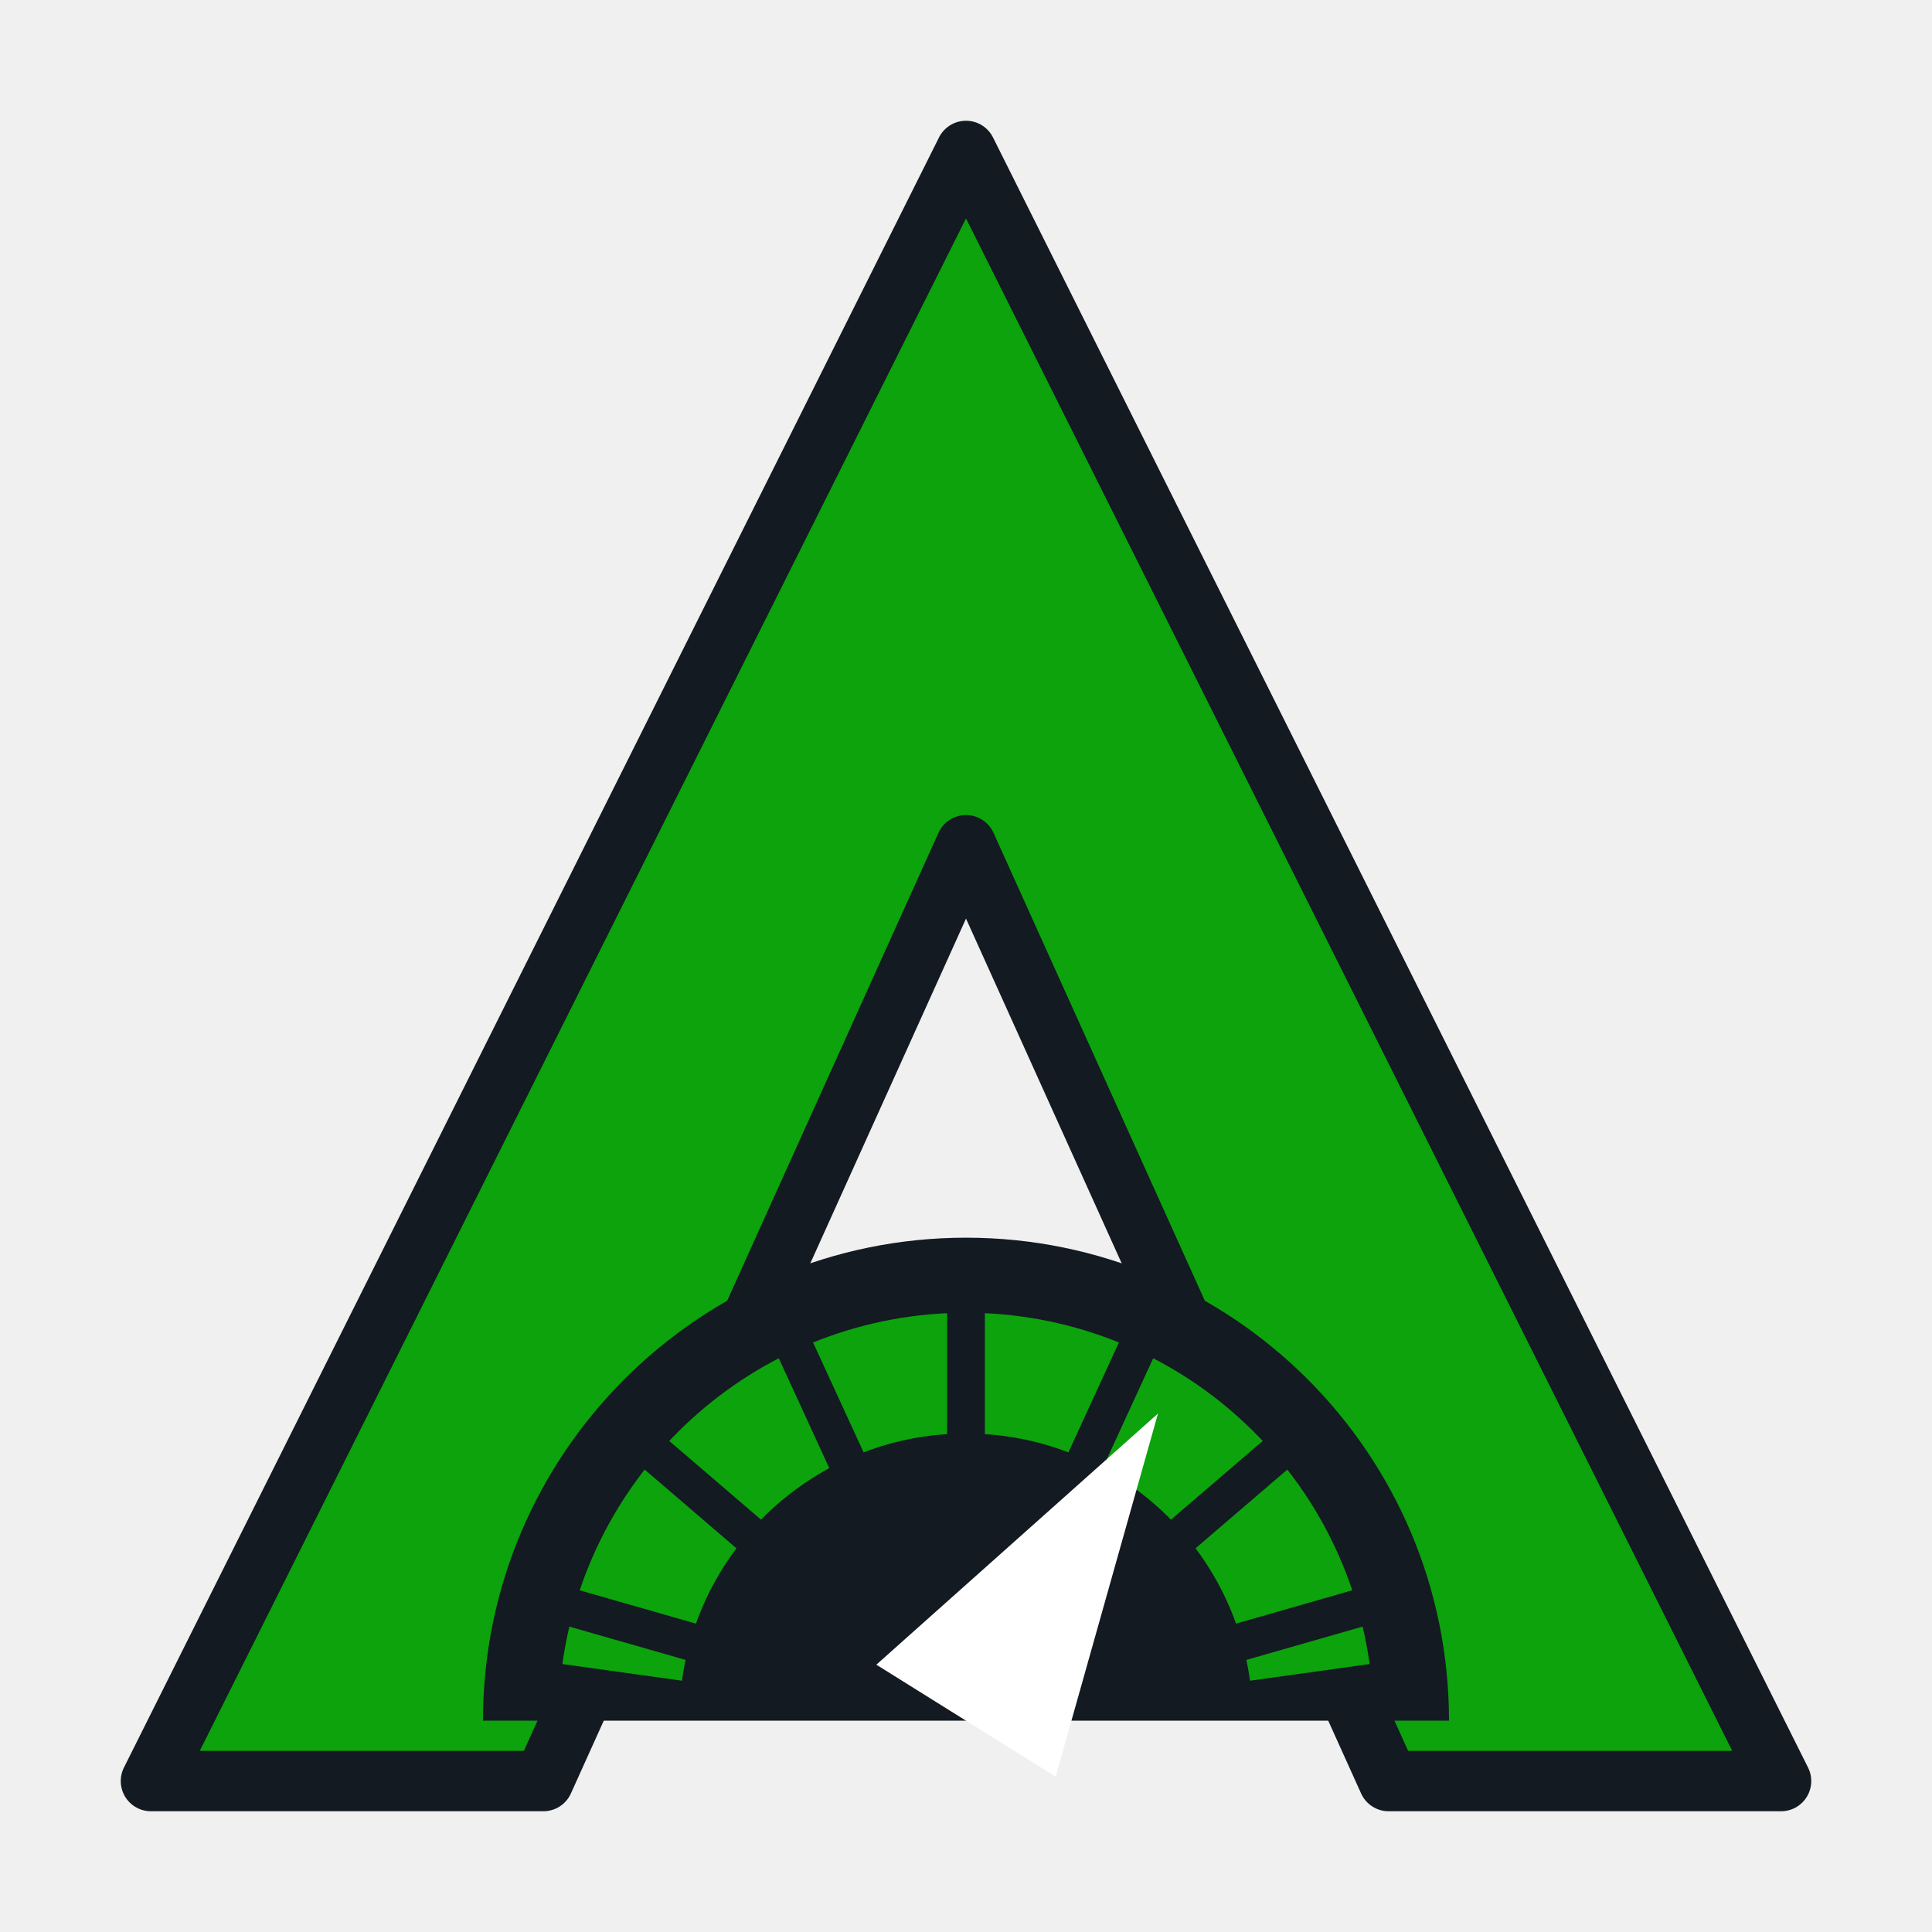
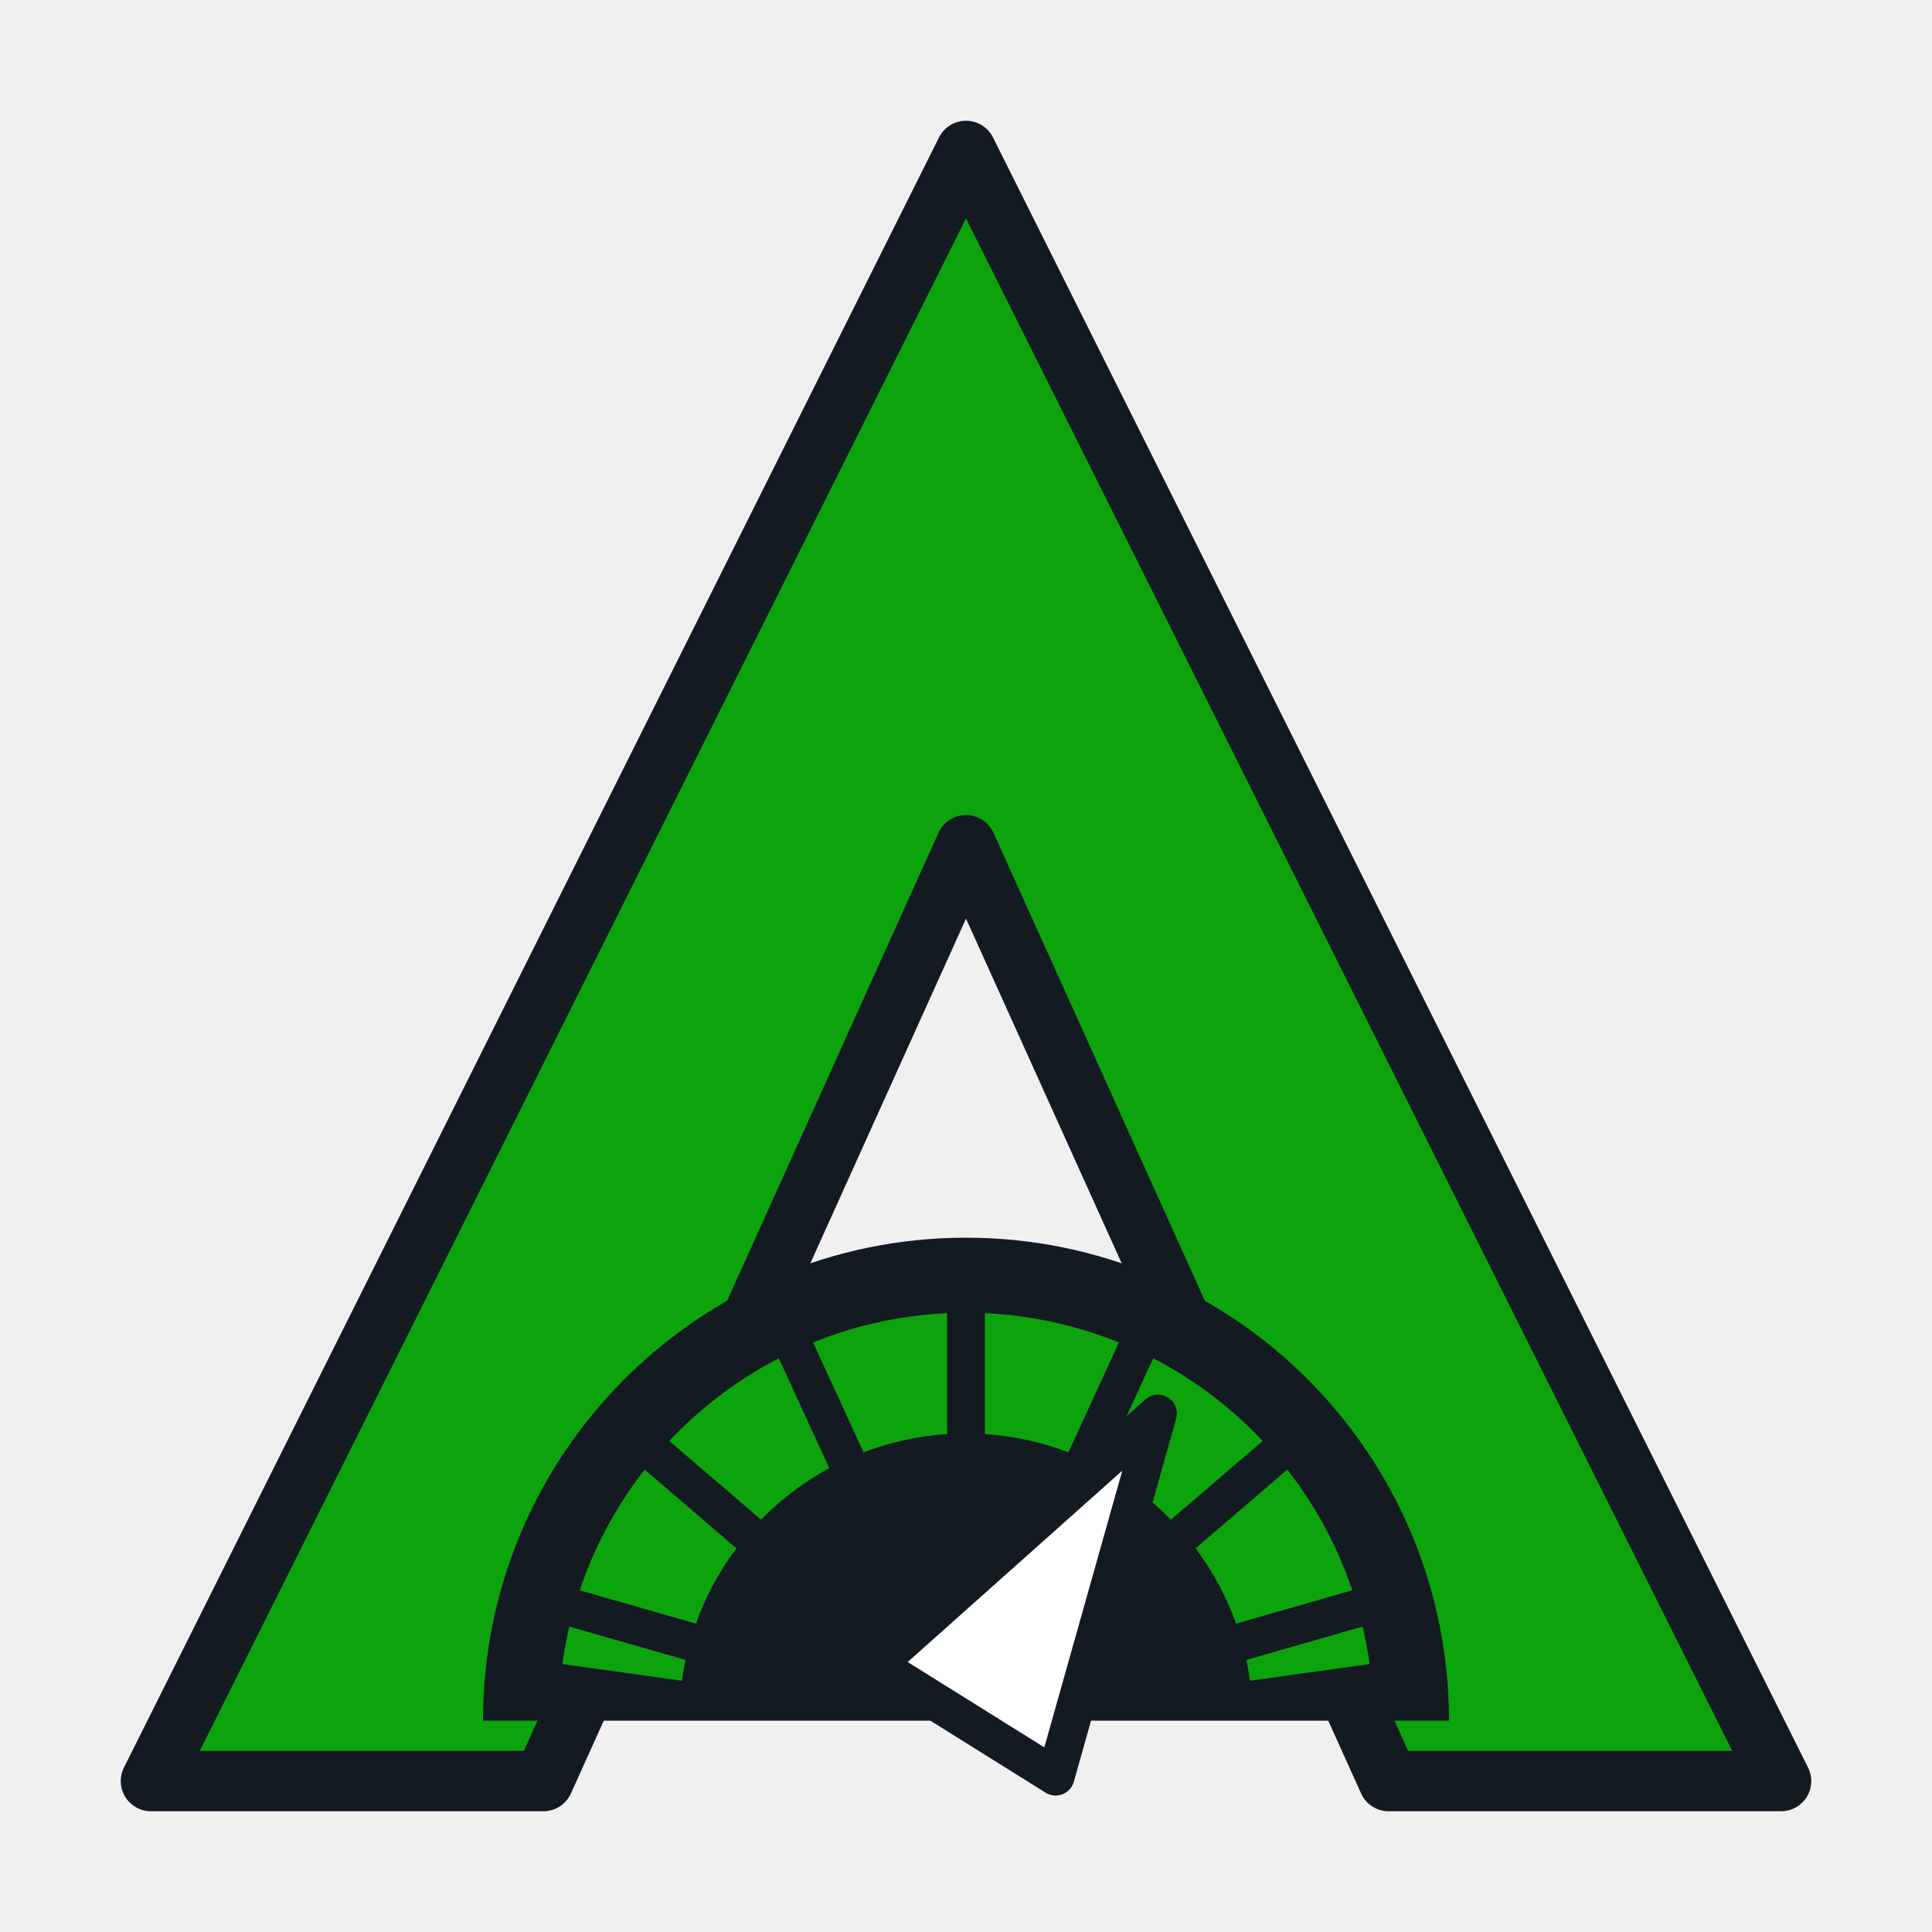
<svg xmlns="http://www.w3.org/2000/svg" viewBox="0 0 128 128" width="128" height="128" role="img" aria-label="Adjent amark on-pace">
  <g id="letter">
    <path d="M64 10 L118 118 L92 118 L64 56 L36 118 L10 118 Z" fill="#0CA30C" stroke="#131A22" stroke-width="4" stroke-linejoin="round" />
  </g>
  <g id="recess">
    <path d="M32 114 A32 32 0 0 1 96 114 Z" fill="#131A22" />
  </g>
  <g id="gauge">
    <path d="M41.22 110.8 A23 23 0 0 1 86.78 110.8" fill="none" stroke="#0CA30C" stroke-width="8" stroke-linecap="butt" />
    <path d="M46.7 109.04 L38.05 106.56" stroke="#131A22" stroke-width="2.5" stroke-linecap="round" />
    <path d="M50.35 102.27 L43.52 96.41" stroke="#131A22" stroke-width="2.5" stroke-linecap="round" />
    <path d="M56.49 97.64 L52.73 89.46" stroke="#131A22" stroke-width="2.5" stroke-linecap="round" />
    <path d="M64 96 L64 87" stroke="#131A22" stroke-width="2.5" stroke-linecap="round" />
    <path d="M71.51 97.64 L75.27 89.46" stroke="#131A22" stroke-width="2.5" stroke-linecap="round" />
    <path d="M77.65 102.27 L84.48 96.41" stroke="#131A22" stroke-width="2.5" stroke-linecap="round" />
    <path d="M81.3 109.04 L89.95 106.56" stroke="#131A22" stroke-width="2.5" stroke-linecap="round" />
  </g>
  <g id="needle">
-     <path d="M76.72 93.65 L58.06 110.29 L69.94 117.71 Z" fill="#FFFFFF" />
+     <path d="M76.72 93.65 L58.06 110.29 L69.94 117.71 Z" fill="#FFFFFF" stroke="#131A22" stroke-width="2.5" stroke-linejoin="round" />
  </g>
</svg>
